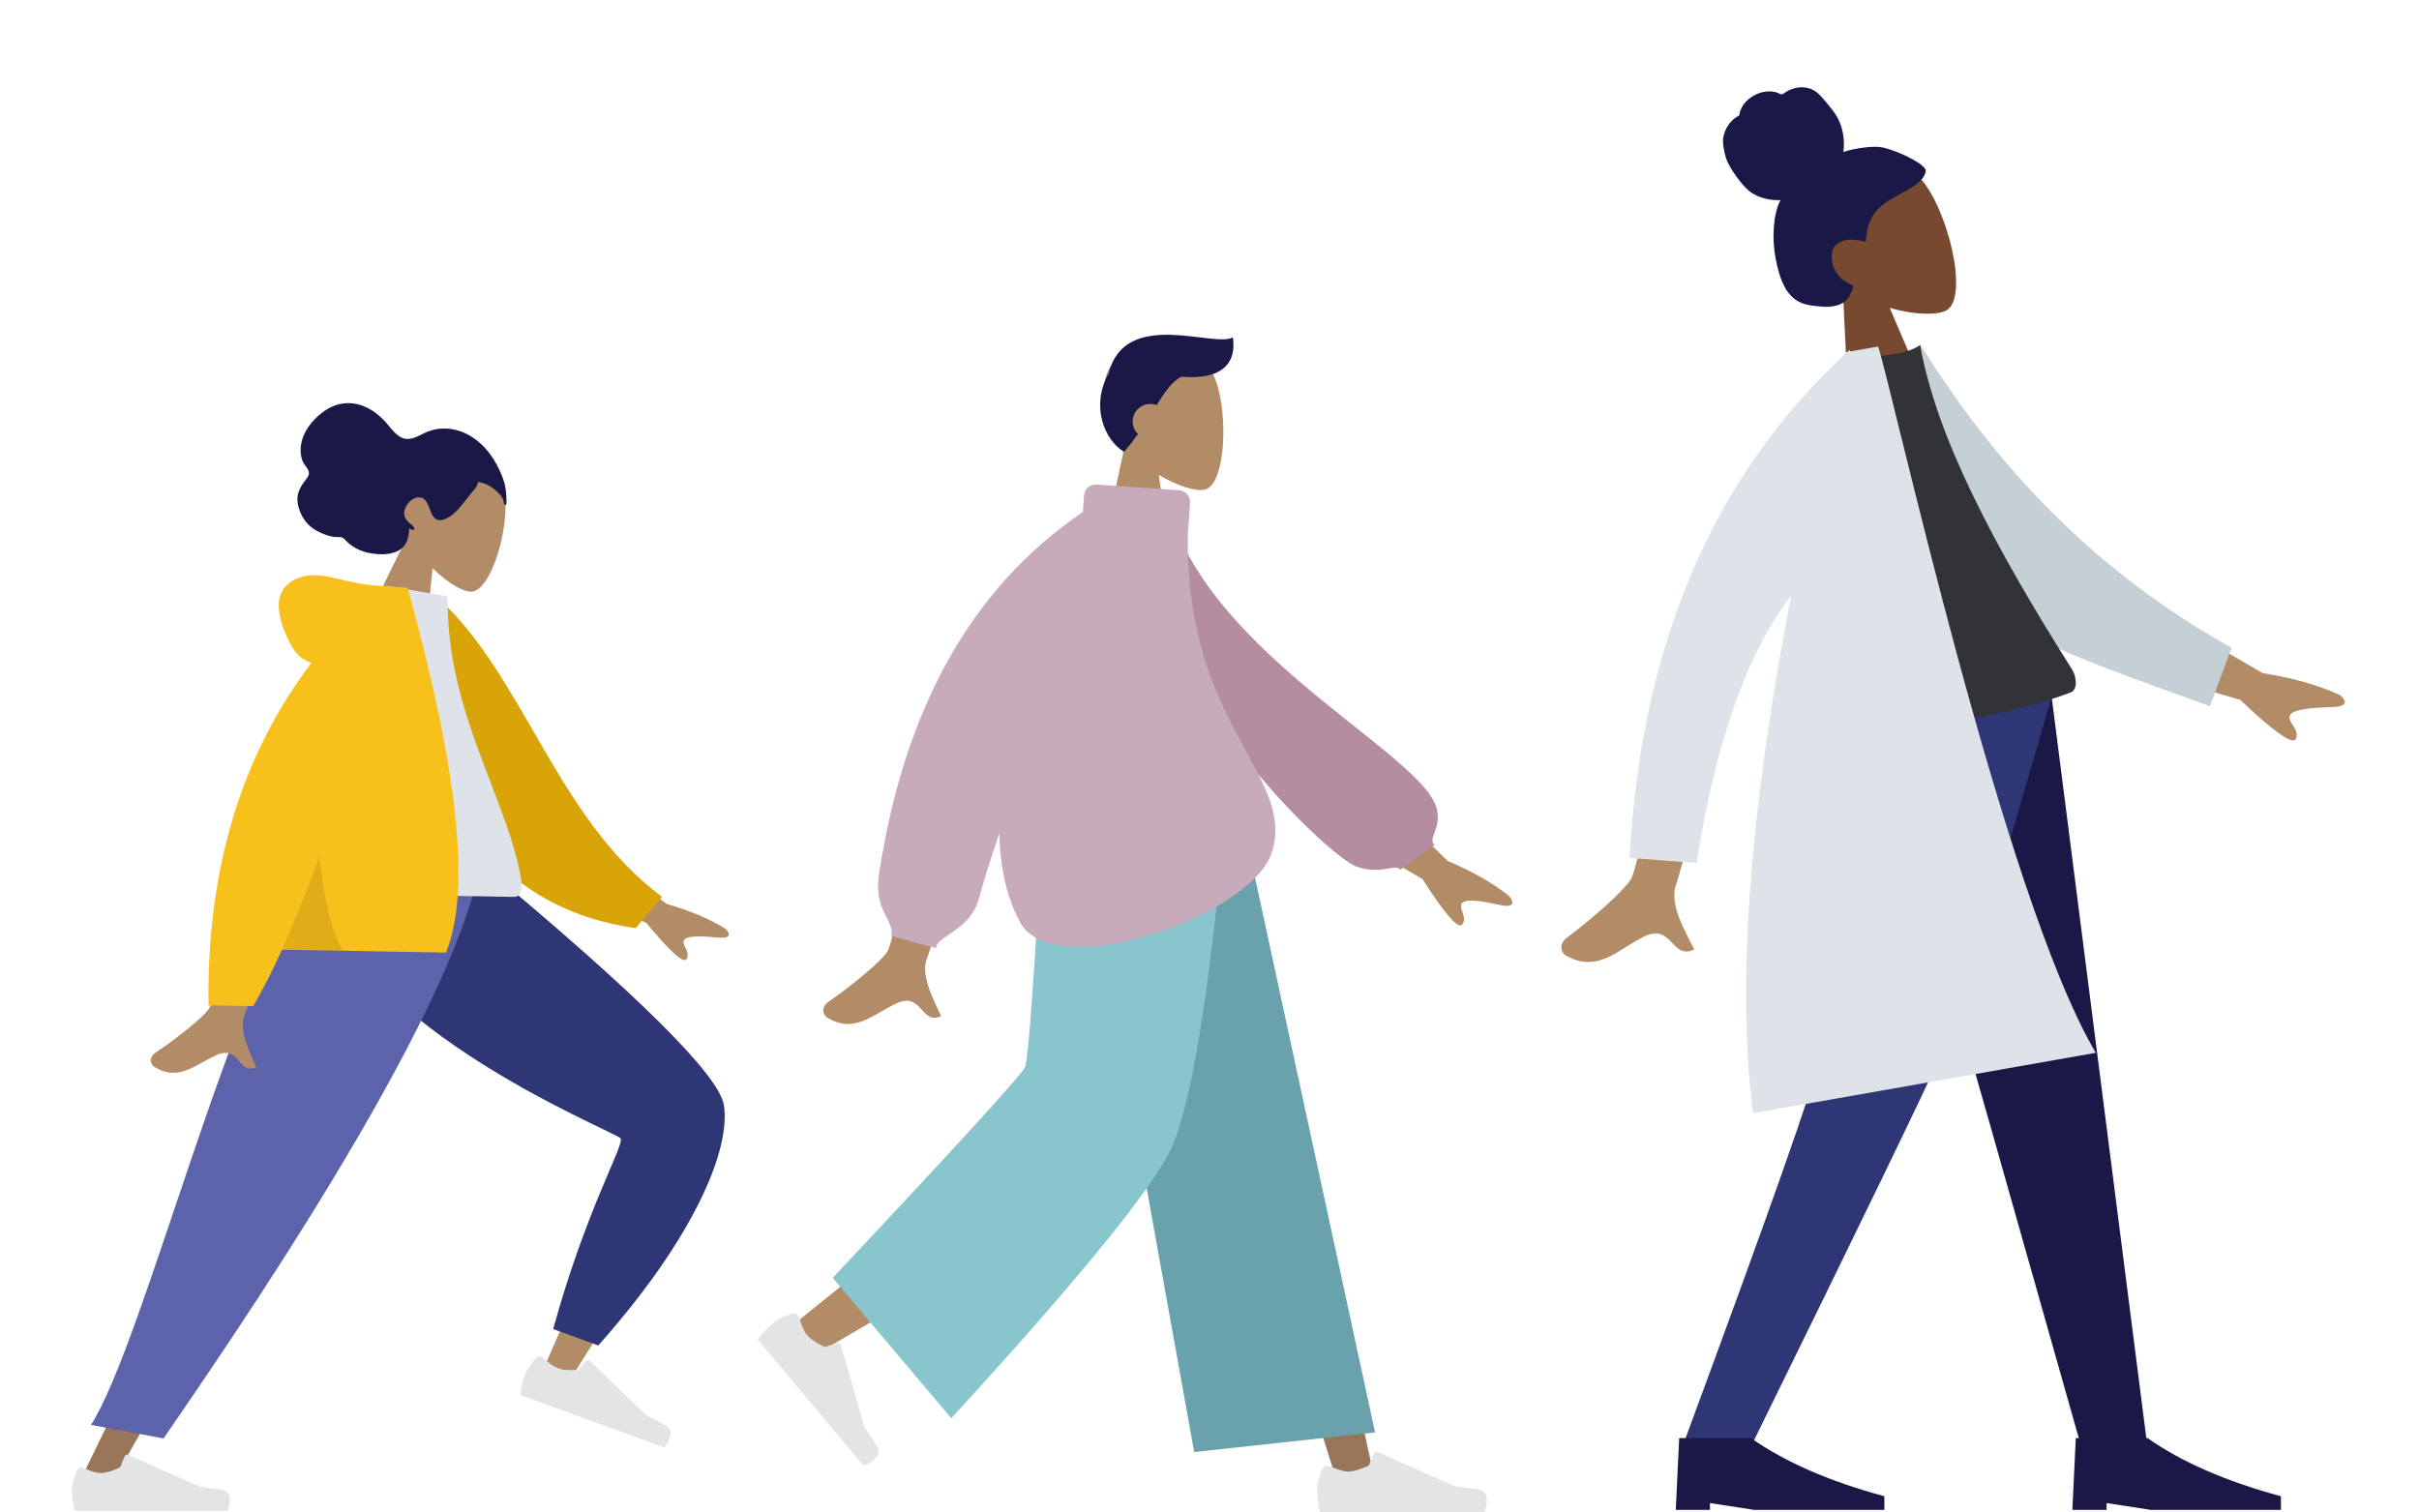
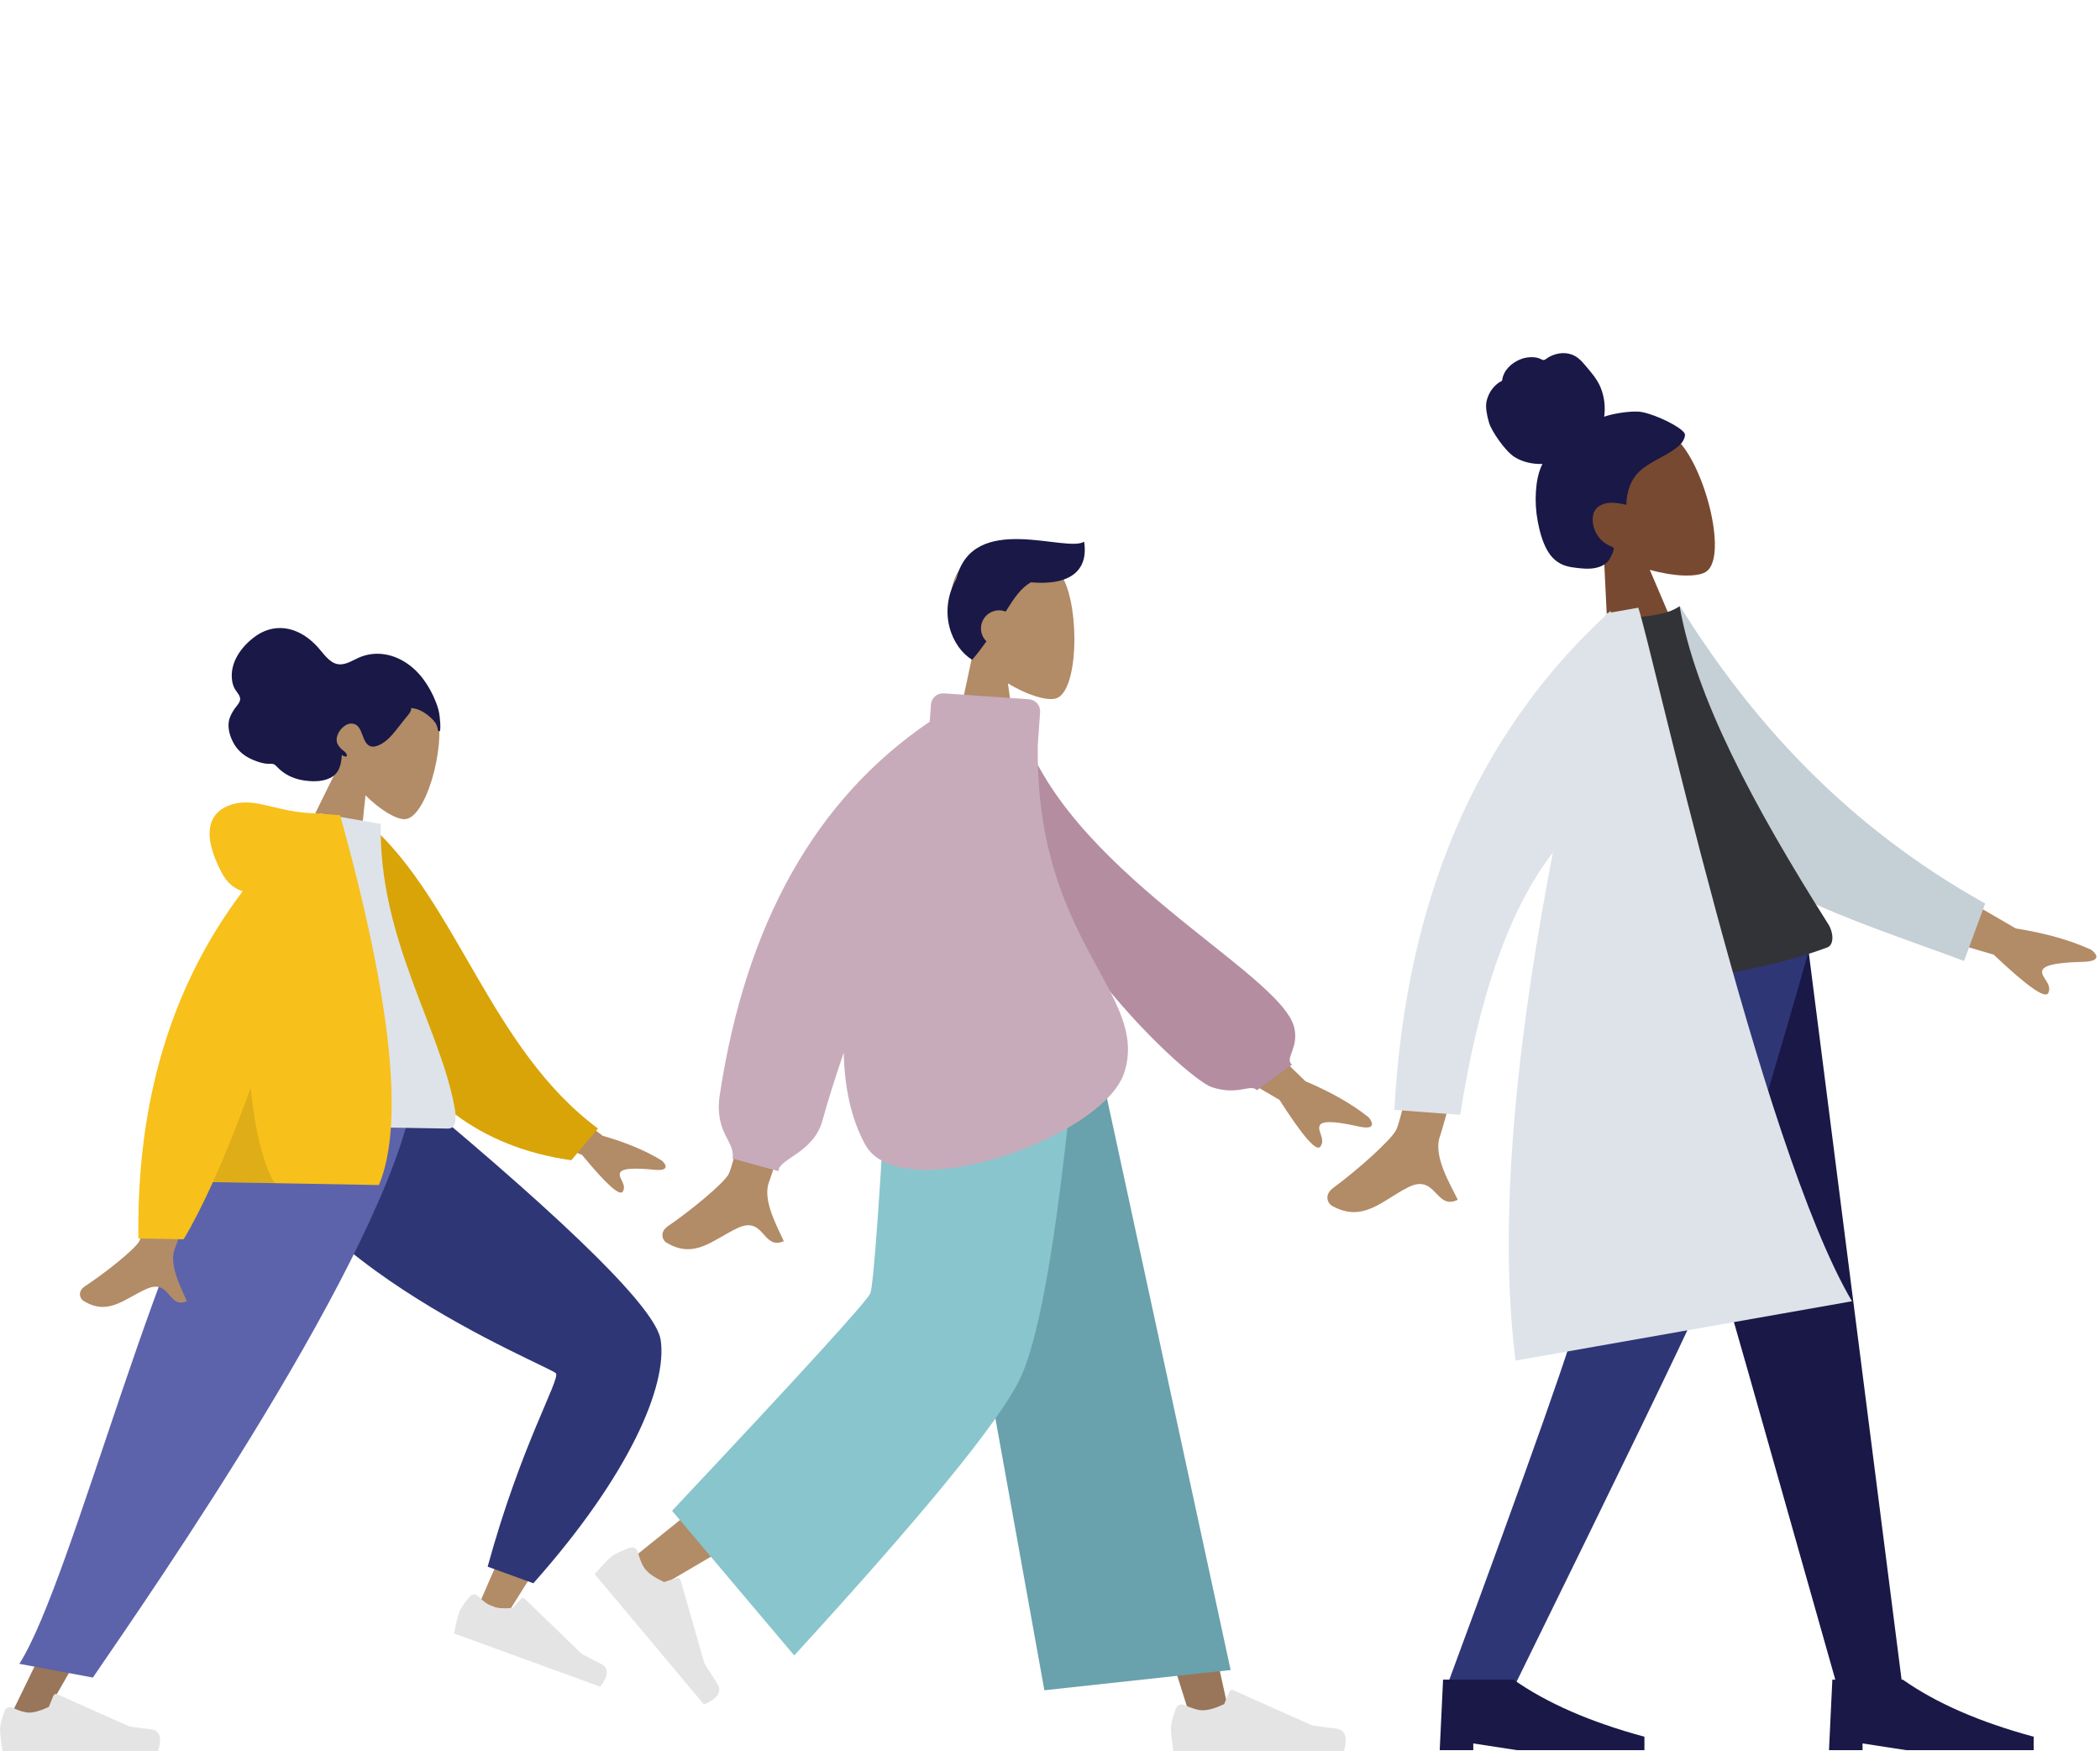
- <svg xmlns="http://www.w3.org/2000/svg" width="100%" height="100%" viewBox="0 0 800 500" version="1.1" xml:space="preserve" style="fill-rule:evenodd;clip-rule:evenodd;stroke-linejoin:round;stroke-miterlimit:2;">
-   <g id="standing-17.svg" transform="matrix(1.04383,0,0,1.04383,641.895,250.519)">
+ <svg xmlns="http://www.w3.org/2000/svg" width="100%" height="100%" viewBox="0 0 960 800" version="1.1" xml:space="preserve" style="fill-rule:evenodd;clip-rule:evenodd;stroke-linejoin:round;stroke-miterlimit:2;">
+   <g id="standing-6.svg" transform="matrix(1.16383,0,0,1.16383,157.056,522.68)">
    <g transform="matrix(1,0,0,1,-190,-240)">
-       <g transform="matrix(1,0,0,1,28,2)">
-         <g id="humaaans-standing-17">
-           <g id="humaaan-1">
-             <g id="Head-Front-Chongo" transform="matrix(0.965926,-0.258819,0.258819,0.965926,47.5256,38.2798)">
+       <g transform="matrix(1,0,0,1,28,5)">
+         <g id="humaaans-standing-6">
+           <g id="humaaan-3">
+             <g id="Bottom-Standing-Sprint" transform="matrix(1,0,0,1,0,215.436)">
+               <g id="Leg" transform="matrix(0.573576,-0.819152,0.819152,0.573576,6.33605,189.925)">
+                 <path d="M224.415,-10.625C203.783,6.206 211.913,154.12 210.537,155.979C209.925,156.806 177.193,163.788 112.339,176.927L115.16,188.379C191.044,184.745 231.192,180.112 235.605,174.48C241.923,166.416 249.668,121.266 258.84,39.03L224.415,-10.625Z" style="fill:rgb(178,139,103);" />
+               </g>
+               <g id="Pant" transform="matrix(0.573576,-0.819152,0.819152,0.573576,12.7972,192.11)">
+                 <path d="M123.305,164.894L128.271,183.339C184.854,189.946 222.133,181.963 235.237,169.483C243.973,161.164 251.738,116.137 258.532,34.402L221.708,-18.189C172.589,18.878 202.128,140.568 200.876,143.349C199.624,146.13 169.795,148.277 123.305,164.894Z" style="fill:rgb(47,54,118);" />
+               </g>
+               <g id="Accessories-Shoe-Flat-Sneaker" transform="matrix(0.939693,0.34202,-0.34202,0.939693,218.31,170.503)">
+                 <path id="shoe" d="M2.901,27.516C1.689,30.751 1.083,33.172 1.083,34.778C1.083,36.731 1.409,39.581 2.059,43.329L63.155,43.329C64.743,38.08 63.826,35.247 60.406,34.828C56.985,34.41 54.144,34.032 51.881,33.694L23.484,21.035C22.938,20.791 22.297,21.037 22.054,21.583C22.05,21.593 22.046,21.602 22.042,21.612L20.216,26.039C17.05,27.517 14.477,28.255 12.497,28.255C10.888,28.255 8.667,27.606 5.833,26.307L5.833,26.307C4.745,25.808 3.459,26.285 2.96,27.373C2.939,27.42 2.919,27.468 2.901,27.516Z" style="fill:rgb(228,228,228);" />
+               </g>
+               <path id="Leg1" d="M140.819,0L84.767,134.046L29.676,247.371L42.674,247.371L184.878,0L140.819,0Z" style="fill:rgb(153,118,89);" />
+               <g id="Accessories-Shoe-Flat-Sneaker1" transform="matrix(1,0,0,1,25.9974,214.729)">
+                 <path id="shoe1" d="M2.901,27.516C1.689,30.751 1.083,33.172 1.083,34.778C1.083,36.731 1.409,39.581 2.059,43.329L63.155,43.329C64.743,38.08 63.826,35.247 60.406,34.828C56.985,34.41 54.144,34.032 51.881,33.694L23.484,21.035C22.938,20.791 22.297,21.037 22.054,21.583C22.05,21.593 22.046,21.602 22.042,21.612L20.216,26.039C17.05,27.517 14.477,28.255 12.497,28.255C10.888,28.255 8.667,27.606 5.833,26.307L5.833,26.307C4.745,25.808 3.459,26.285 2.96,27.373C2.939,27.42 2.919,27.468 2.901,27.516Z" style="fill:rgb(228,228,228);" />
+               </g>
+               <path id="Pant1" d="M34.651,223.829L63.532,229.224C85.863,196.52 179.318,62.425 189.564,0L125.268,0C91.05,45.127 55.937,190.584 34.651,223.829Z" style="fill:rgb(92,99,171);" />
+             </g>
+             <g id="Head-Front-Wavy" transform="matrix(0.970296,0.241922,-0.241922,0.970296,112.442,0.456481)">
              <g id="Head" transform="matrix(1,0,0,1,58.4941,33.2828)">
-                 <path d="M8.95,37.03C3.958,31.223 0.58,24.106 1.145,16.132C2.771,-6.844 35.041,-1.79 41.318,9.807C47.595,21.403 46.849,50.818 38.736,52.891C35.501,53.718 28.609,51.693 21.594,47.502L25.997,78.376L0,78.376L8.95,37.03Z" style="fill:rgb(120,73,49);" />
+                 <path d="M8.95,37.03C3.958,31.223 0.58,24.106 1.145,16.132C2.771,-6.844 35.041,-1.79 41.318,9.807C47.595,21.403 46.849,50.818 38.736,52.891C35.501,53.718 28.609,51.693 21.594,47.502L25.997,78.376L0,78.376L8.95,37.03Z" style="fill:rgb(178,139,103);" />
              </g>
-               <path id="hair" d="M89.543,30.459C85.991,29.385 80.834,29.021 78.665,29.268C79.899,26.337 80.388,23.072 79.989,19.894C79.601,16.805 78.209,14.175 76.921,11.419C76.327,10.148 75.654,8.885 74.651,7.913C73.629,6.923 72.336,6.27 70.98,5.958C69.592,5.639 68.14,5.665 66.75,5.955C66.135,6.083 65.583,6.362 64.98,6.517C64.363,6.675 64.063,6.292 63.615,5.907C62.534,4.98 60.951,4.521 59.584,4.358C58.05,4.174 56.459,4.403 54.997,4.903C53.573,5.389 52.206,6.179 51.177,7.33C50.718,7.842 50.302,8.425 50.032,9.068C49.921,9.332 49.903,9.489 49.637,9.586C49.391,9.675 49.103,9.678 48.849,9.763C46.395,10.587 44.297,12.467 43.154,14.88C42.487,16.288 42.172,18.767 42.258,21.545C42.345,24.324 44.876,31.574 47.243,34.218C49.356,36.578 52.462,38.136 55.46,38.818C53.47,41.072 52.146,43.889 51.166,46.753C50.103,49.865 49.444,53.098 49.201,56.393C48.97,59.523 48.949,62.833 49.689,65.896C50.382,68.761 51.863,71.111 54.335,72.602C55.468,73.285 56.686,73.798 57.912,74.267C59.12,74.729 60.332,75.178 61.597,75.437C63.991,75.928 66.751,75.844 68.595,73.955C69.26,73.274 69.991,72.418 70.476,71.586C70.651,71.287 70.756,71.091 70.544,70.798C70.29,70.448 69.879,70.18 69.553,69.906C67.694,68.344 66.543,66.258 66.253,63.779C65.958,61.265 66.64,58.019 69.107,56.921C72.152,55.566 75.505,57.121 78.212,58.571C79.362,54.547 81.724,50.924 85.427,49.079C89.523,47.037 94.224,46.798 98.434,45.046C99.531,44.589 100.648,44.071 101.456,43.141C101.793,42.752 102.189,42.248 102.324,41.733C102.501,41.058 102.062,40.492 101.722,39.965C99.922,37.173 93.095,31.533 89.543,30.459Z" style="fill:rgb(25,24,71);" />
+               <path id="hair" d="M102.266,48.296C102.009,46.793 101.379,45.124 100.872,43.702C100.217,41.868 99.226,40.215 98.136,38.658C96.083,35.725 93.62,33.076 90.902,30.878C85.935,26.863 79.613,24.547 73.396,25.299C70.258,25.679 67.211,26.865 64.617,28.84C62.274,30.625 60.02,33.252 56.986,33.441C53.685,33.646 50.658,30.758 48.011,28.974C45.025,26.963 41.85,25.498 38.36,24.929C32.515,23.975 27.025,25.932 22.996,30.685C18.71,35.743 15.594,43.161 18.409,49.862C18.932,51.108 19.605,52.158 20.571,53.029C21.457,53.827 22.81,54.676 23.17,55.952C23.551,57.308 22.411,59.056 21.969,60.28C21.336,62.032 20.816,63.872 21.001,65.777C21.305,68.906 23.288,71.892 25.383,73.948C27.514,76.041 30.138,77.241 32.94,77.794C34.811,78.163 36.723,78.367 38.624,78.228C39.568,78.16 40.401,77.9 41.316,77.693C42.205,77.492 42.702,77.726 43.457,78.209C46.962,80.456 50.731,81.325 54.779,80.991C58.195,80.709 62.132,79.888 64.919,77.568C68.013,74.992 67.952,71.439 67.224,67.643C67.995,68.022 70.13,68.257 68.854,66.746C68.349,66.148 67.394,65.904 66.746,65.552C65.991,65.143 65.224,64.613 64.638,63.945C62.271,61.246 64.662,55.754 67.637,54.849C72.057,53.504 73.047,59.7 76.202,61.303C78.016,62.224 79.914,60.965 81.273,59.679C83.094,57.956 84.335,55.674 85.406,53.351C86.289,51.438 87.11,49.499 88.009,47.596C88.429,46.707 89.884,44.194 89.153,43.189C92.319,42.564 95.845,43.868 98.572,45.578C99.699,46.285 100.558,47.064 101.159,48.312C101.288,48.579 101.568,49.374 101.92,49.407C102.576,49.468 102.331,48.674 102.266,48.296" style="fill:rgb(25,24,71);" />
            </g>
-             <g id="Bottom-Standing-Skinny-Jeans" transform="matrix(1,0,0,1,0,218.436)">
-               <path id="Leg" d="M138.653,0L177.925,137.283L206.578,238.468L227.477,238.468L197.029,0L138.653,0Z" style="fill:rgb(25,24,71);" />
-               <path id="Leg1" d="M128.15,0C127.242,70.757 124.144,109.35 123.19,115.779C122.237,122.207 107.816,163.104 79.927,238.468L101.577,238.468C137.081,166.169 156.9,125.273 161.035,115.779C165.169,106.285 177.929,67.692 197.147,0L128.15,0Z" style="fill:rgb(47,54,118);" />
-               <g id="Accessories-Shoe-Flat-Pointy" transform="matrix(1,0,0,1,77.9921,214.729)">
-                 <path id="Shoe" d="M0,43.329L1.083,20.581L23.831,20.581C34.617,28.164 48.699,34.302 66.077,38.996L66.077,43.329L24.914,43.329L10.832,41.163L10.832,43.329L0,43.329Z" style="fill:rgb(25,24,71);" />
+             <g id="Body-Hoodie" transform="matrix(0.999848,0.0174524,-0.0174524,0.999848,24.7772,103.074)">
+               <path id="Skin" d="M206.659,99.394L241.212,124.642C250.583,127.158 258.413,130.289 264.7,134.034C266.186,135.38 267.981,138.108 261.821,137.636C255.661,137.165 249.161,136.945 248.311,139.036C247.461,141.126 251.189,143.626 249.471,146.447C248.325,148.328 242.914,143.612 233.237,132.301L199.02,118.182L206.659,99.394ZM73.993,100.265L96.629,100.354C82.652,145.252 75.107,169.074 73.993,171.821C71.486,178.003 76.79,187.416 79.059,192.475C71.671,195.765 72.458,183.583 63.139,187.897C54.633,191.835 48.162,198.97 38.334,192.936C37.126,192.194 35.802,189.401 39.001,187.218C46.971,181.78 58.457,172.262 60.008,169.129C62.125,164.857 66.786,141.903 73.993,100.265Z" style="fill:rgb(178,139,103);" />
+               <g id="Coat-Back" transform="matrix(0.996195,0.0871557,-0.0871557,0.996195,6.75681,-16.1509)">
+                 <path d="M132.973,10.348L142.165,7.939C179.39,34.671 198.612,90.6 243.699,117.174L234.587,130.666C160.173,128.037 135.824,59.896 132.973,10.348Z" style="fill:rgb(217,164,8);" />
              </g>
-               <g id="Accessories-Shoe-Flat-Pointy1" transform="matrix(1,0,0,1,203.646,214.729)">
-                 <path id="Shoe1" d="M0,43.329L1.083,20.581L23.831,20.581C34.617,28.164 48.699,34.302 66.077,38.996L66.077,43.329L24.914,43.329L10.832,41.163L10.832,43.329L0,43.329Z" style="fill:rgb(25,24,71);" />
-               </g>
-             </g>
-             <g id="Body-Lab-Coat" transform="matrix(0.984808,-0.173648,0.173648,0.984808,7.2938,131.584)">
-               <path id="Skin" d="M206.201,95.512L238.9,123.097C248.072,126.257 255.663,129.924 261.673,134.096C263.06,135.543 264.66,138.388 258.548,137.49C252.437,136.593 245.968,135.922 244.973,137.948C243.979,139.975 247.522,142.728 245.61,145.422C244.336,147.219 239.268,142.139 230.408,130.184L197.264,113.724L206.201,95.512ZM58.134,83.575L77.319,86.348C56.725,130.81 45.684,154.324 44.197,156.89C40.85,162.664 44.786,172.721 46.325,178.045C38.549,180.279 41.032,168.325 31.2,171.306C22.226,174.028 14.82,180.198 5.932,172.861C4.839,171.959 3.919,169.01 7.392,167.291C16.045,163.01 28.75,155.175 30.725,152.288C33.418,148.351 42.554,125.446 58.134,83.575Z" style="fill:rgb(178,139,103);" />
-               <g id="Coat-Back" transform="matrix(0.996195,0.0871557,-0.0871557,0.996195,6.45614,-15.7752)">
-                 <path d="M133.24,9.948L144.742,5.014C164.301,43.543 191.641,80.086 234.527,109.22L226.115,127.08C189.129,109.536 154.424,96.43 138.203,66.668C132.758,56.679 133.957,22.398 133.24,9.948Z" style="fill:rgb(197,207,214);" />
-               </g>
-               <path id="Shirt" d="M97.49,118.568C131.545,122.161 158.35,122.161 177.905,118.568C180.327,118.123 180.71,114.086 179.586,111.347C162.09,68.688 150.092,31.465 150.092,1.835C146.881,3.446 141.263,3.687 133.237,2.559C111.665,33.094 101.75,68.129 97.49,118.568Z" style="fill:rgb(50,51,55);" />
-               <path id="Coat-Front" d="M127.874,0L136.864,0C138.957,12.25 145.559,178.135 165.94,232.399L55.662,232.399C58.053,182.688 76.912,122.973 96.017,73.004C79.123,88.386 64.4,114.451 51.845,151.198L31.189,145.922C46.547,80.067 78.125,31.663 125.921,0.71C126.024,0.472 126.127,0.236 126.23,0L127.025,0C127.318,-0.187 127.612,-0.373 127.906,-0.559L127.874,0Z" style="fill:rgb(221,227,233);" />
+               <path id="Shirt" d="M97.49,122.879L180.369,122.879C184.156,122.879 183.443,117.438 182.895,114.692C176.577,83.001 151.913,48.841 151.913,3.73L128.007,0C108.233,31.645 101.395,70.607 97.49,122.879Z" style="fill:rgb(221,227,233);" />
+               <path id="Coat-Front" d="M98.156,31.106C94.684,30.113 91.935,27.796 89.908,24.157C81.17,8.468 84.325,-0.17 93.663,-3.009C103.001,-5.848 111.329,-0 126.206,-0C127.016,-0 127.757,0.05 128.43,0.151L135.914,0.576C157.386,72.989 163.308,121.302 153.679,145.515L88.447,145.515C84.582,154.483 80.884,162.028 77.352,168.15L59.577,168.15C57.904,114.328 70.764,68.647 98.156,31.106Z" style="fill:rgb(247,192,27);" />
+               <path id="Shade" d="M102.652,108.325C104.704,125.406 108.038,137.802 112.655,145.515L88.447,145.515C92.956,135.054 97.69,122.658 102.652,108.325L102.652,108.325Z" style="fill-opacity:0.1;" />
            </g>
          </g>
        </g>
      </g>
    </g>
  </g>
-   <g id="standing-5.svg" transform="matrix(0.927978,0,0,0.927978,378.085,293.981)">
+   <g id="standing-5.svg" transform="matrix(1.32102,0,0,1.32102,453.433,507.226)">
    <g transform="matrix(1,0,0,1,-190,-240)">
      <g transform="matrix(1,0,0,1,34,14)">
        <g id="humaaans-standing-5">
          <g id="humaaan-10">
            <g id="Head-Front-Short-1" transform="matrix(1,0,0,1,84.4395,0)">
              <g id="Head1" transform="matrix(1,0,0,1,56.3164,32.3298)">
                <path d="M8.617,35.97C3.811,30.329 0.559,23.416 1.102,15.67C2.668,-6.648 33.736,-1.739 39.78,9.526C45.823,20.79 45.105,49.363 37.294,51.377C34.179,52.18 27.544,50.213 20.791,46.142L25.029,76.131L0,76.131L8.617,35.97Z" style="fill:rgb(178,139,103);" />
              </g>
              <path id="Hair" d="M85.057,43.489C81.661,45.389 79.243,48.949 76.334,53.619C75.625,53.341 74.853,53.188 74.046,53.188C70.59,53.188 67.788,55.989 67.788,59.445C67.788,61.199 68.51,62.785 69.673,63.921C68.225,65.965 66.603,68.1 64.743,70.303C57.805,66.14 52.644,54.007 59.269,42.294C64.969,18.832 97.269,33.395 103.483,29.438C104.842,37.951 100.461,44.816 85.057,43.489Z" style="fill:rgb(25,24,71);" />
            </g>
            <g id="Bottom-Standing-Baggy-Pants" transform="matrix(1,0,0,1,0,199)">
              <path id="Leg2" d="M139.748,0L190.935,129.556L225.266,239.084L238.823,239.084L186.338,0L139.748,0Z" style="fill:rgb(153,118,89);" />
              <path id="Leg3" d="M129.441,0C128.896,45.527 120.947,106.821 119.677,109.659C118.83,111.551 89.602,135.61 31.992,181.837L41.329,191.829C109.303,152.195 144.863,129.736 148.009,124.449C152.727,116.52 168.088,43.555 180.421,0L129.441,0Z" style="fill:rgb(178,139,103);" />
-               <g id="Accessories-Shoe-Flat-Sneaker" transform="matrix(0.642788,0.766044,-0.766044,0.642788,49.2412,159.333)">
-                 <path id="shoe" d="M2.793,26.492C1.626,29.606 1.043,31.937 1.043,33.483C1.043,35.364 1.356,38.108 1.983,41.716L60.804,41.716C62.333,36.662 61.45,33.934 58.157,33.531C54.864,33.128 52.128,32.765 49.949,32.44L22.61,20.252C22.084,20.017 21.467,20.254 21.233,20.78C21.229,20.789 21.225,20.798 21.221,20.807L19.464,25.07C16.415,26.492 13.938,27.204 12.032,27.204C10.483,27.204 8.344,26.578 5.615,25.327L5.615,25.327C4.568,24.847 3.33,25.307 2.85,26.354C2.83,26.399 2.81,26.445 2.793,26.492Z" style="fill:rgb(228,228,228);" />
+               <g id="Accessories-Shoe-Flat-Sneaker2" transform="matrix(0.642788,0.766044,-0.766044,0.642788,49.2412,159.333)">
+                 <path id="shoe2" d="M2.793,26.492C1.626,29.606 1.043,31.937 1.043,33.483C1.043,35.364 1.356,38.108 1.983,41.716L60.804,41.716C62.333,36.662 61.45,33.934 58.157,33.531C54.864,33.128 52.128,32.765 49.949,32.44L22.61,20.252C22.084,20.017 21.467,20.254 21.233,20.78C21.229,20.789 21.225,20.798 21.221,20.807L19.464,25.07C16.415,26.492 13.938,27.204 12.032,27.204C10.483,27.204 8.344,26.578 5.615,25.327L5.615,25.327C4.568,24.847 3.33,25.307 2.85,26.354C2.83,26.399 2.81,26.445 2.793,26.492Z" style="fill:rgb(228,228,228);" />
              </g>
-               <g id="Accessories-Shoe-Flat-Sneaker1" transform="matrix(1,0,0,1,216.922,207.536)">
-                 <path id="shoe1" d="M2.793,26.492C1.626,29.606 1.043,31.937 1.043,33.483C1.043,35.364 1.356,38.108 1.983,41.716L60.804,41.716C62.333,36.662 61.45,33.934 58.157,33.531C54.864,33.128 52.128,32.765 49.949,32.44L22.61,20.252C22.084,20.017 21.467,20.254 21.233,20.78C21.229,20.789 21.225,20.798 21.221,20.807L19.464,25.07C16.415,26.492 13.938,27.204 12.032,27.204C10.483,27.204 8.344,26.578 5.615,25.327L5.615,25.327C4.568,24.847 3.33,25.307 2.85,26.354C2.83,26.399 2.81,26.445 2.793,26.492Z" style="fill:rgb(228,228,228);" />
+               <g id="Accessories-Shoe-Flat-Sneaker3" transform="matrix(1,0,0,1,216.922,207.536)">
+                 <path id="shoe3" d="M2.793,26.492C1.626,29.606 1.043,31.937 1.043,33.483C1.043,35.364 1.356,38.108 1.983,41.716L60.804,41.716C62.333,36.662 61.45,33.934 58.157,33.531C54.864,33.128 52.128,32.765 49.949,32.44L22.61,20.252C22.084,20.017 21.467,20.254 21.233,20.78C21.229,20.789 21.225,20.798 21.221,20.807L19.464,25.07C16.415,26.492 13.938,27.204 12.032,27.204C10.483,27.204 8.344,26.578 5.615,25.327L5.615,25.327C4.568,24.847 3.33,25.307 2.85,26.354C2.83,26.399 2.81,26.445 2.793,26.492Z" style="fill:rgb(228,228,228);" />
              </g>
-               <path id="Pant" d="M174.164,227.803L238.619,220.807L190.85,0L133.119,0L174.164,227.803Z" style="fill:rgb(105,161,172);" />
-               <path id="Pant1" d="M45.324,165.717L87.603,215.76C132.135,167.124 158.097,135.389 165.489,120.555C172.882,105.72 179.527,65.536 185.426,0L120.432,0C117.21,57.655 115.038,87.824 113.916,90.507C112.794,93.19 89.93,118.26 45.324,165.717Z" style="fill:rgb(137,197,204);" />
+               <path id="Pant2" d="M174.164,227.803L238.619,220.807L190.85,0L133.119,0L174.164,227.803Z" style="fill:rgb(105,161,172);" />
+               <path id="Pant3" d="M45.324,165.717L87.603,215.76C132.135,167.124 158.097,135.389 165.489,120.555C172.882,105.72 179.527,65.536 185.426,0L120.432,0C117.21,57.655 115.038,87.824 113.916,90.507C112.794,93.19 89.93,118.26 45.324,165.717Z" style="fill:rgb(137,197,204);" />
            </g>
            <g id="Body-Turtle-Neck" transform="matrix(1,0,0,1,18,87)">
              <path id="Skin1" d="M215.843,99.393L246.492,129.101C255.41,132.88 262.717,137.053 268.413,141.62C269.694,143.156 271.088,146.097 265.062,144.781C259.035,143.465 252.636,142.349 251.503,144.297C250.371,146.244 253.708,149.228 251.615,151.777C250.219,153.476 245.526,148.071 237.534,135.564L205.663,116.894L215.843,99.393ZM65.967,72.507L89.659,72.596C71.614,130.681 62.035,161.094 60.923,163.834C58.419,169.998 63.717,179.387 65.983,184.432C58.604,187.713 59.39,175.563 50.081,179.866C41.585,183.793 35.122,190.909 25.306,184.891C24.099,184.151 22.777,181.366 25.972,179.189C33.933,173.765 45.405,164.273 46.955,161.149C49.068,156.888 55.406,127.341 65.967,72.507Z" style="fill:rgb(178,139,103);" />
              <g id="Clothes-Back" transform="matrix(0.996195,0.0871557,-0.0871557,0.996195,6.71349,-16.28)">
                <path d="M132.865,10.472L142.046,8.068C161.24,58.349 239.751,86.898 246.069,105.77C248.386,112.69 243.578,116.712 246.411,118.634L235.067,128.505C232.808,126.306 228.811,131.039 219.402,128.796C209.994,126.553 138.207,71.53 132.865,10.472Z" style="fill:rgb(180,141,161);" />
              </g>
              <path id="Clothes-Front" d="M153.899,12.574C152.804,81.136 192.693,98.619 183.81,126.115C176.476,148.817 106.278,173.222 94.13,150.968C89.213,141.961 86.982,131.066 86.729,119.222C83.624,128.321 81.169,136.155 79.363,142.723C76.247,154.053 64.167,155.854 64.167,160.219L48.252,155.854C49.331,149.925 41.828,147.037 43.84,133.789C52.854,74.431 77.072,31.404 116.494,4.709L116.914,-1.213C117.076,-3.51 119.068,-5.242 121.365,-5.082L121.365,-5.086L150.818,-3.043C153.116,-2.884 154.85,-0.891 154.691,1.407C154.69,1.409 154.69,1.41 154.69,1.411L153.899,12.574Z" style="fill:rgb(200,171,186);" />
            </g>
          </g>
        </g>
      </g>
    </g>
  </g>
-   <g id="standing-6.svg" transform="matrix(0.83096,0,0,0.83096,135.917,301.607)">
+   <g id="standing-17.svg" transform="matrix(1.41622,0,0,1.41622,777.131,462.106)">
    <g transform="matrix(1,0,0,1,-190,-240)">
-       <g transform="matrix(1,0,0,1,28,5)">
-         <g id="humaaans-standing-6">
-           <g id="humaaan-3">
-             <g id="Bottom-Standing-Sprint" transform="matrix(1,0,0,1,0,215.436)">
-               <g id="Leg4" transform="matrix(0.573576,-0.819152,0.819152,0.573576,6.33605,189.925)">
-                 <path d="M224.415,-10.625C203.783,6.206 211.913,154.12 210.537,155.979C209.925,156.806 177.193,163.788 112.339,176.927L115.16,188.379C191.044,184.745 231.192,180.112 235.605,174.48C241.923,166.416 249.668,121.266 258.84,39.03L224.415,-10.625Z" style="fill:rgb(178,139,103);" />
+       <g transform="matrix(1,0,0,1,28,2)">
+         <g id="humaaans-standing-17">
+           <g id="humaaan-1">
+             <g id="Head-Front-Chongo" transform="matrix(0.965926,-0.258819,0.258819,0.965926,47.5256,38.2798)">
+               <g id="Head2" transform="matrix(1,0,0,1,58.4941,33.2828)">
+                 <path d="M8.95,37.03C3.958,31.223 0.58,24.106 1.145,16.132C2.771,-6.844 35.041,-1.79 41.318,9.807C47.595,21.403 46.849,50.818 38.736,52.891C35.501,53.718 28.609,51.693 21.594,47.502L25.997,78.376L0,78.376L8.95,37.03Z" style="fill:rgb(120,73,49);" />
              </g>
-               <g id="Pant2" transform="matrix(0.573576,-0.819152,0.819152,0.573576,12.7972,192.11)">
-                 <path d="M123.305,164.894L128.271,183.339C184.854,189.946 222.133,181.963 235.237,169.483C243.973,161.164 251.738,116.137 258.532,34.402L221.708,-18.189C172.589,18.878 202.128,140.568 200.876,143.349C199.624,146.13 169.795,148.277 123.305,164.894Z" style="fill:rgb(47,54,118);" />
+               <path id="hair1" d="M89.543,30.459C85.991,29.385 80.834,29.021 78.665,29.268C79.899,26.337 80.388,23.072 79.989,19.894C79.601,16.805 78.209,14.175 76.921,11.419C76.327,10.148 75.654,8.885 74.651,7.913C73.629,6.923 72.336,6.27 70.98,5.958C69.592,5.639 68.14,5.665 66.75,5.955C66.135,6.083 65.583,6.362 64.98,6.517C64.363,6.675 64.063,6.292 63.615,5.907C62.534,4.98 60.951,4.521 59.584,4.358C58.05,4.174 56.459,4.403 54.997,4.903C53.573,5.389 52.206,6.179 51.177,7.33C50.718,7.842 50.302,8.425 50.032,9.068C49.921,9.332 49.903,9.489 49.637,9.586C49.391,9.675 49.103,9.678 48.849,9.763C46.395,10.587 44.297,12.467 43.154,14.88C42.487,16.288 42.172,18.767 42.258,21.545C42.345,24.324 44.876,31.574 47.243,34.218C49.356,36.578 52.462,38.136 55.46,38.818C53.47,41.072 52.146,43.889 51.166,46.753C50.103,49.865 49.444,53.098 49.201,56.393C48.97,59.523 48.949,62.833 49.689,65.896C50.382,68.761 51.863,71.111 54.335,72.602C55.468,73.285 56.686,73.798 57.912,74.267C59.12,74.729 60.332,75.178 61.597,75.437C63.991,75.928 66.751,75.844 68.595,73.955C69.26,73.274 69.991,72.418 70.476,71.586C70.651,71.287 70.756,71.091 70.544,70.798C70.29,70.448 69.879,70.18 69.553,69.906C67.694,68.344 66.543,66.258 66.253,63.779C65.958,61.265 66.64,58.019 69.107,56.921C72.152,55.566 75.505,57.121 78.212,58.571C79.362,54.547 81.724,50.924 85.427,49.079C89.523,47.037 94.224,46.798 98.434,45.046C99.531,44.589 100.648,44.071 101.456,43.141C101.793,42.752 102.189,42.248 102.324,41.733C102.501,41.058 102.062,40.492 101.722,39.965C99.922,37.173 93.095,31.533 89.543,30.459Z" style="fill:rgb(25,24,71);" />
+             </g>
+             <g id="Bottom-Standing-Skinny-Jeans" transform="matrix(1,0,0,1,0,218.436)">
+               <path id="Leg4" d="M138.653,0L177.925,137.283L206.578,238.468L227.477,238.468L197.029,0L138.653,0Z" style="fill:rgb(25,24,71);" />
+               <path id="Leg5" d="M128.15,0C127.242,70.757 124.144,109.35 123.19,115.779C122.237,122.207 107.816,163.104 79.927,238.468L101.577,238.468C137.081,166.169 156.9,125.273 161.035,115.779C165.169,106.285 177.929,67.692 197.147,0L128.15,0Z" style="fill:rgb(47,54,118);" />
+               <g id="Accessories-Shoe-Flat-Pointy" transform="matrix(1,0,0,1,77.9921,214.729)">
+                 <path id="Shoe" d="M0,43.329L1.083,20.581L23.831,20.581C34.617,28.164 48.699,34.302 66.077,38.996L66.077,43.329L24.914,43.329L10.832,41.163L10.832,43.329L0,43.329Z" style="fill:rgb(25,24,71);" />
              </g>
-               <g id="Accessories-Shoe-Flat-Sneaker2" transform="matrix(0.939693,0.34202,-0.34202,0.939693,218.31,170.503)">
-                 <path id="shoe2" d="M2.901,27.516C1.689,30.751 1.083,33.172 1.083,34.778C1.083,36.731 1.409,39.581 2.059,43.329L63.155,43.329C64.743,38.08 63.826,35.247 60.406,34.828C56.985,34.41 54.144,34.032 51.881,33.694L23.484,21.035C22.938,20.791 22.297,21.037 22.054,21.583C22.05,21.593 22.046,21.602 22.042,21.612L20.216,26.039C17.05,27.517 14.477,28.255 12.497,28.255C10.888,28.255 8.667,27.606 5.833,26.307L5.833,26.307C4.745,25.808 3.459,26.285 2.96,27.373C2.939,27.42 2.919,27.468 2.901,27.516Z" style="fill:rgb(228,228,228);" />
+               <g id="Accessories-Shoe-Flat-Pointy1" transform="matrix(1,0,0,1,203.646,214.729)">
+                 <path id="Shoe1" d="M0,43.329L1.083,20.581L23.831,20.581C34.617,28.164 48.699,34.302 66.077,38.996L66.077,43.329L24.914,43.329L10.832,41.163L10.832,43.329L0,43.329Z" style="fill:rgb(25,24,71);" />
              </g>
-               <path id="Leg5" d="M140.819,0L84.767,134.046L29.676,247.371L42.674,247.371L184.878,0L140.819,0Z" style="fill:rgb(153,118,89);" />
-               <g id="Accessories-Shoe-Flat-Sneaker3" transform="matrix(1,0,0,1,25.9974,214.729)">
-                 <path id="shoe3" d="M2.901,27.516C1.689,30.751 1.083,33.172 1.083,34.778C1.083,36.731 1.409,39.581 2.059,43.329L63.155,43.329C64.743,38.08 63.826,35.247 60.406,34.828C56.985,34.41 54.144,34.032 51.881,33.694L23.484,21.035C22.938,20.791 22.297,21.037 22.054,21.583C22.05,21.593 22.046,21.602 22.042,21.612L20.216,26.039C17.05,27.517 14.477,28.255 12.497,28.255C10.888,28.255 8.667,27.606 5.833,26.307L5.833,26.307C4.745,25.808 3.459,26.285 2.96,27.373C2.939,27.42 2.919,27.468 2.901,27.516Z" style="fill:rgb(228,228,228);" />
+             </g>
+             <g id="Body-Lab-Coat" transform="matrix(0.984808,-0.173648,0.173648,0.984808,7.2938,131.584)">
+               <path id="Skin2" d="M206.201,95.512L238.9,123.097C248.072,126.257 255.663,129.924 261.673,134.096C263.06,135.543 264.66,138.388 258.548,137.49C252.437,136.593 245.968,135.922 244.973,137.948C243.979,139.975 247.522,142.728 245.61,145.422C244.336,147.219 239.268,142.139 230.408,130.184L197.264,113.724L206.201,95.512ZM58.134,83.575L77.319,86.348C56.725,130.81 45.684,154.324 44.197,156.89C40.85,162.664 44.786,172.721 46.325,178.045C38.549,180.279 41.032,168.325 31.2,171.306C22.226,174.028 14.82,180.198 5.932,172.861C4.839,171.959 3.919,169.01 7.392,167.291C16.045,163.01 28.75,155.175 30.725,152.288C33.418,148.351 42.554,125.446 58.134,83.575Z" style="fill:rgb(178,139,103);" />
+               <g id="Coat-Back1" transform="matrix(0.996195,0.0871557,-0.0871557,0.996195,6.45614,-15.7752)">
+                 <path d="M133.24,9.948L144.742,5.014C164.301,43.543 191.641,80.086 234.527,109.22L226.115,127.08C189.129,109.536 154.424,96.43 138.203,66.668C132.758,56.679 133.957,22.398 133.24,9.948Z" style="fill:rgb(197,207,214);" />
              </g>
-               <path id="Pant3" d="M34.651,223.829L63.532,229.224C85.863,196.52 179.318,62.425 189.564,0L125.268,0C91.05,45.127 55.937,190.584 34.651,223.829Z" style="fill:rgb(92,99,171);" />
-             </g>
-             <g id="Head-Front-Wavy" transform="matrix(0.970296,0.241922,-0.241922,0.970296,112.442,0.456481)">
-               <g id="Head2" transform="matrix(1,0,0,1,58.4941,33.2828)">
-                 <path d="M8.95,37.03C3.958,31.223 0.58,24.106 1.145,16.132C2.771,-6.844 35.041,-1.79 41.318,9.807C47.595,21.403 46.849,50.818 38.736,52.891C35.501,53.718 28.609,51.693 21.594,47.502L25.997,78.376L0,78.376L8.95,37.03Z" style="fill:rgb(178,139,103);" />
-               </g>
-               <path id="hair1" d="M102.266,48.296C102.009,46.793 101.379,45.124 100.872,43.702C100.217,41.868 99.226,40.215 98.136,38.658C96.083,35.725 93.62,33.076 90.902,30.878C85.935,26.863 79.613,24.547 73.396,25.299C70.258,25.679 67.211,26.865 64.617,28.84C62.274,30.625 60.02,33.252 56.986,33.441C53.685,33.646 50.658,30.758 48.011,28.974C45.025,26.963 41.85,25.498 38.36,24.929C32.515,23.975 27.025,25.932 22.996,30.685C18.71,35.743 15.594,43.161 18.409,49.862C18.932,51.108 19.605,52.158 20.571,53.029C21.457,53.827 22.81,54.676 23.17,55.952C23.551,57.308 22.411,59.056 21.969,60.28C21.336,62.032 20.816,63.872 21.001,65.777C21.305,68.906 23.288,71.892 25.383,73.948C27.514,76.041 30.138,77.241 32.94,77.794C34.811,78.163 36.723,78.367 38.624,78.228C39.568,78.16 40.401,77.9 41.316,77.693C42.205,77.492 42.702,77.726 43.457,78.209C46.962,80.456 50.731,81.325 54.779,80.991C58.195,80.709 62.132,79.888 64.919,77.568C68.013,74.992 67.952,71.439 67.224,67.643C67.995,68.022 70.13,68.257 68.854,66.746C68.349,66.148 67.394,65.904 66.746,65.552C65.991,65.143 65.224,64.613 64.638,63.945C62.271,61.246 64.662,55.754 67.637,54.849C72.057,53.504 73.047,59.7 76.202,61.303C78.016,62.224 79.914,60.965 81.273,59.679C83.094,57.956 84.335,55.674 85.406,53.351C86.289,51.438 87.11,49.499 88.009,47.596C88.429,46.707 89.884,44.194 89.153,43.189C92.319,42.564 95.845,43.868 98.572,45.578C99.699,46.285 100.558,47.064 101.159,48.312C101.288,48.579 101.568,49.374 101.92,49.407C102.576,49.468 102.331,48.674 102.266,48.296" style="fill:rgb(25,24,71);" />
-             </g>
-             <g id="Body-Hoodie" transform="matrix(0.999848,0.0174524,-0.0174524,0.999848,24.7772,103.074)">
-               <path id="Skin2" d="M206.659,99.394L241.212,124.642C250.583,127.158 258.413,130.289 264.7,134.034C266.186,135.38 267.981,138.108 261.821,137.636C255.661,137.165 249.161,136.945 248.311,139.036C247.461,141.126 251.189,143.626 249.471,146.447C248.325,148.328 242.914,143.612 233.237,132.301L199.02,118.182L206.659,99.394ZM73.993,100.265L96.629,100.354C82.652,145.252 75.107,169.074 73.993,171.821C71.486,178.003 76.79,187.416 79.059,192.475C71.671,195.765 72.458,183.583 63.139,187.897C54.633,191.835 48.162,198.97 38.334,192.936C37.126,192.194 35.802,189.401 39.001,187.218C46.971,181.78 58.457,172.262 60.008,169.129C62.125,164.857 66.786,141.903 73.993,100.265Z" style="fill:rgb(178,139,103);" />
-               <g id="Coat-Back1" transform="matrix(0.996195,0.0871557,-0.0871557,0.996195,6.75681,-16.1509)">
-                 <path d="M132.973,10.348L142.165,7.939C179.39,34.671 198.612,90.6 243.699,117.174L234.587,130.666C160.173,128.037 135.824,59.896 132.973,10.348Z" style="fill:rgb(217,164,8);" />
-               </g>
-               <path id="Shirt1" d="M97.49,122.879L180.369,122.879C184.156,122.879 183.443,117.438 182.895,114.692C176.577,83.001 151.913,48.841 151.913,3.73L128.007,0C108.233,31.645 101.395,70.607 97.49,122.879Z" style="fill:rgb(221,227,233);" />
-               <path id="Coat-Front1" d="M98.156,31.106C94.684,30.113 91.935,27.796 89.908,24.157C81.17,8.468 84.325,-0.17 93.663,-3.009C103.001,-5.848 111.329,-0 126.206,-0C127.016,-0 127.757,0.05 128.43,0.151L135.914,0.576C157.386,72.989 163.308,121.302 153.679,145.515L88.447,145.515C84.582,154.483 80.884,162.028 77.352,168.15L59.577,168.15C57.904,114.328 70.764,68.647 98.156,31.106Z" style="fill:rgb(247,192,27);" />
-               <path id="Shade" d="M102.652,108.325C104.704,125.406 108.038,137.802 112.655,145.515L88.447,145.515C92.956,135.054 97.69,122.658 102.652,108.325L102.652,108.325Z" style="fill-opacity:0.1;" />
+               <path id="Shirt1" d="M97.49,118.568C131.545,122.161 158.35,122.161 177.905,118.568C180.327,118.123 180.71,114.086 179.586,111.347C162.09,68.688 150.092,31.465 150.092,1.835C146.881,3.446 141.263,3.687 133.237,2.559C111.665,33.094 101.75,68.129 97.49,118.568Z" style="fill:rgb(50,51,55);" />
+               <path id="Coat-Front1" d="M127.874,0L136.864,0C138.957,12.25 145.559,178.135 165.94,232.399L55.662,232.399C58.053,182.688 76.912,122.973 96.017,73.004C79.123,88.386 64.4,114.451 51.845,151.198L31.189,145.922C46.547,80.067 78.125,31.663 125.921,0.71C126.024,0.472 126.127,0.236 126.23,0L127.025,0C127.318,-0.187 127.612,-0.373 127.906,-0.559L127.874,0Z" style="fill:rgb(221,227,233);" />
            </g>
          </g>
        </g>
      </g>
    </g>
  </g>
</svg>
